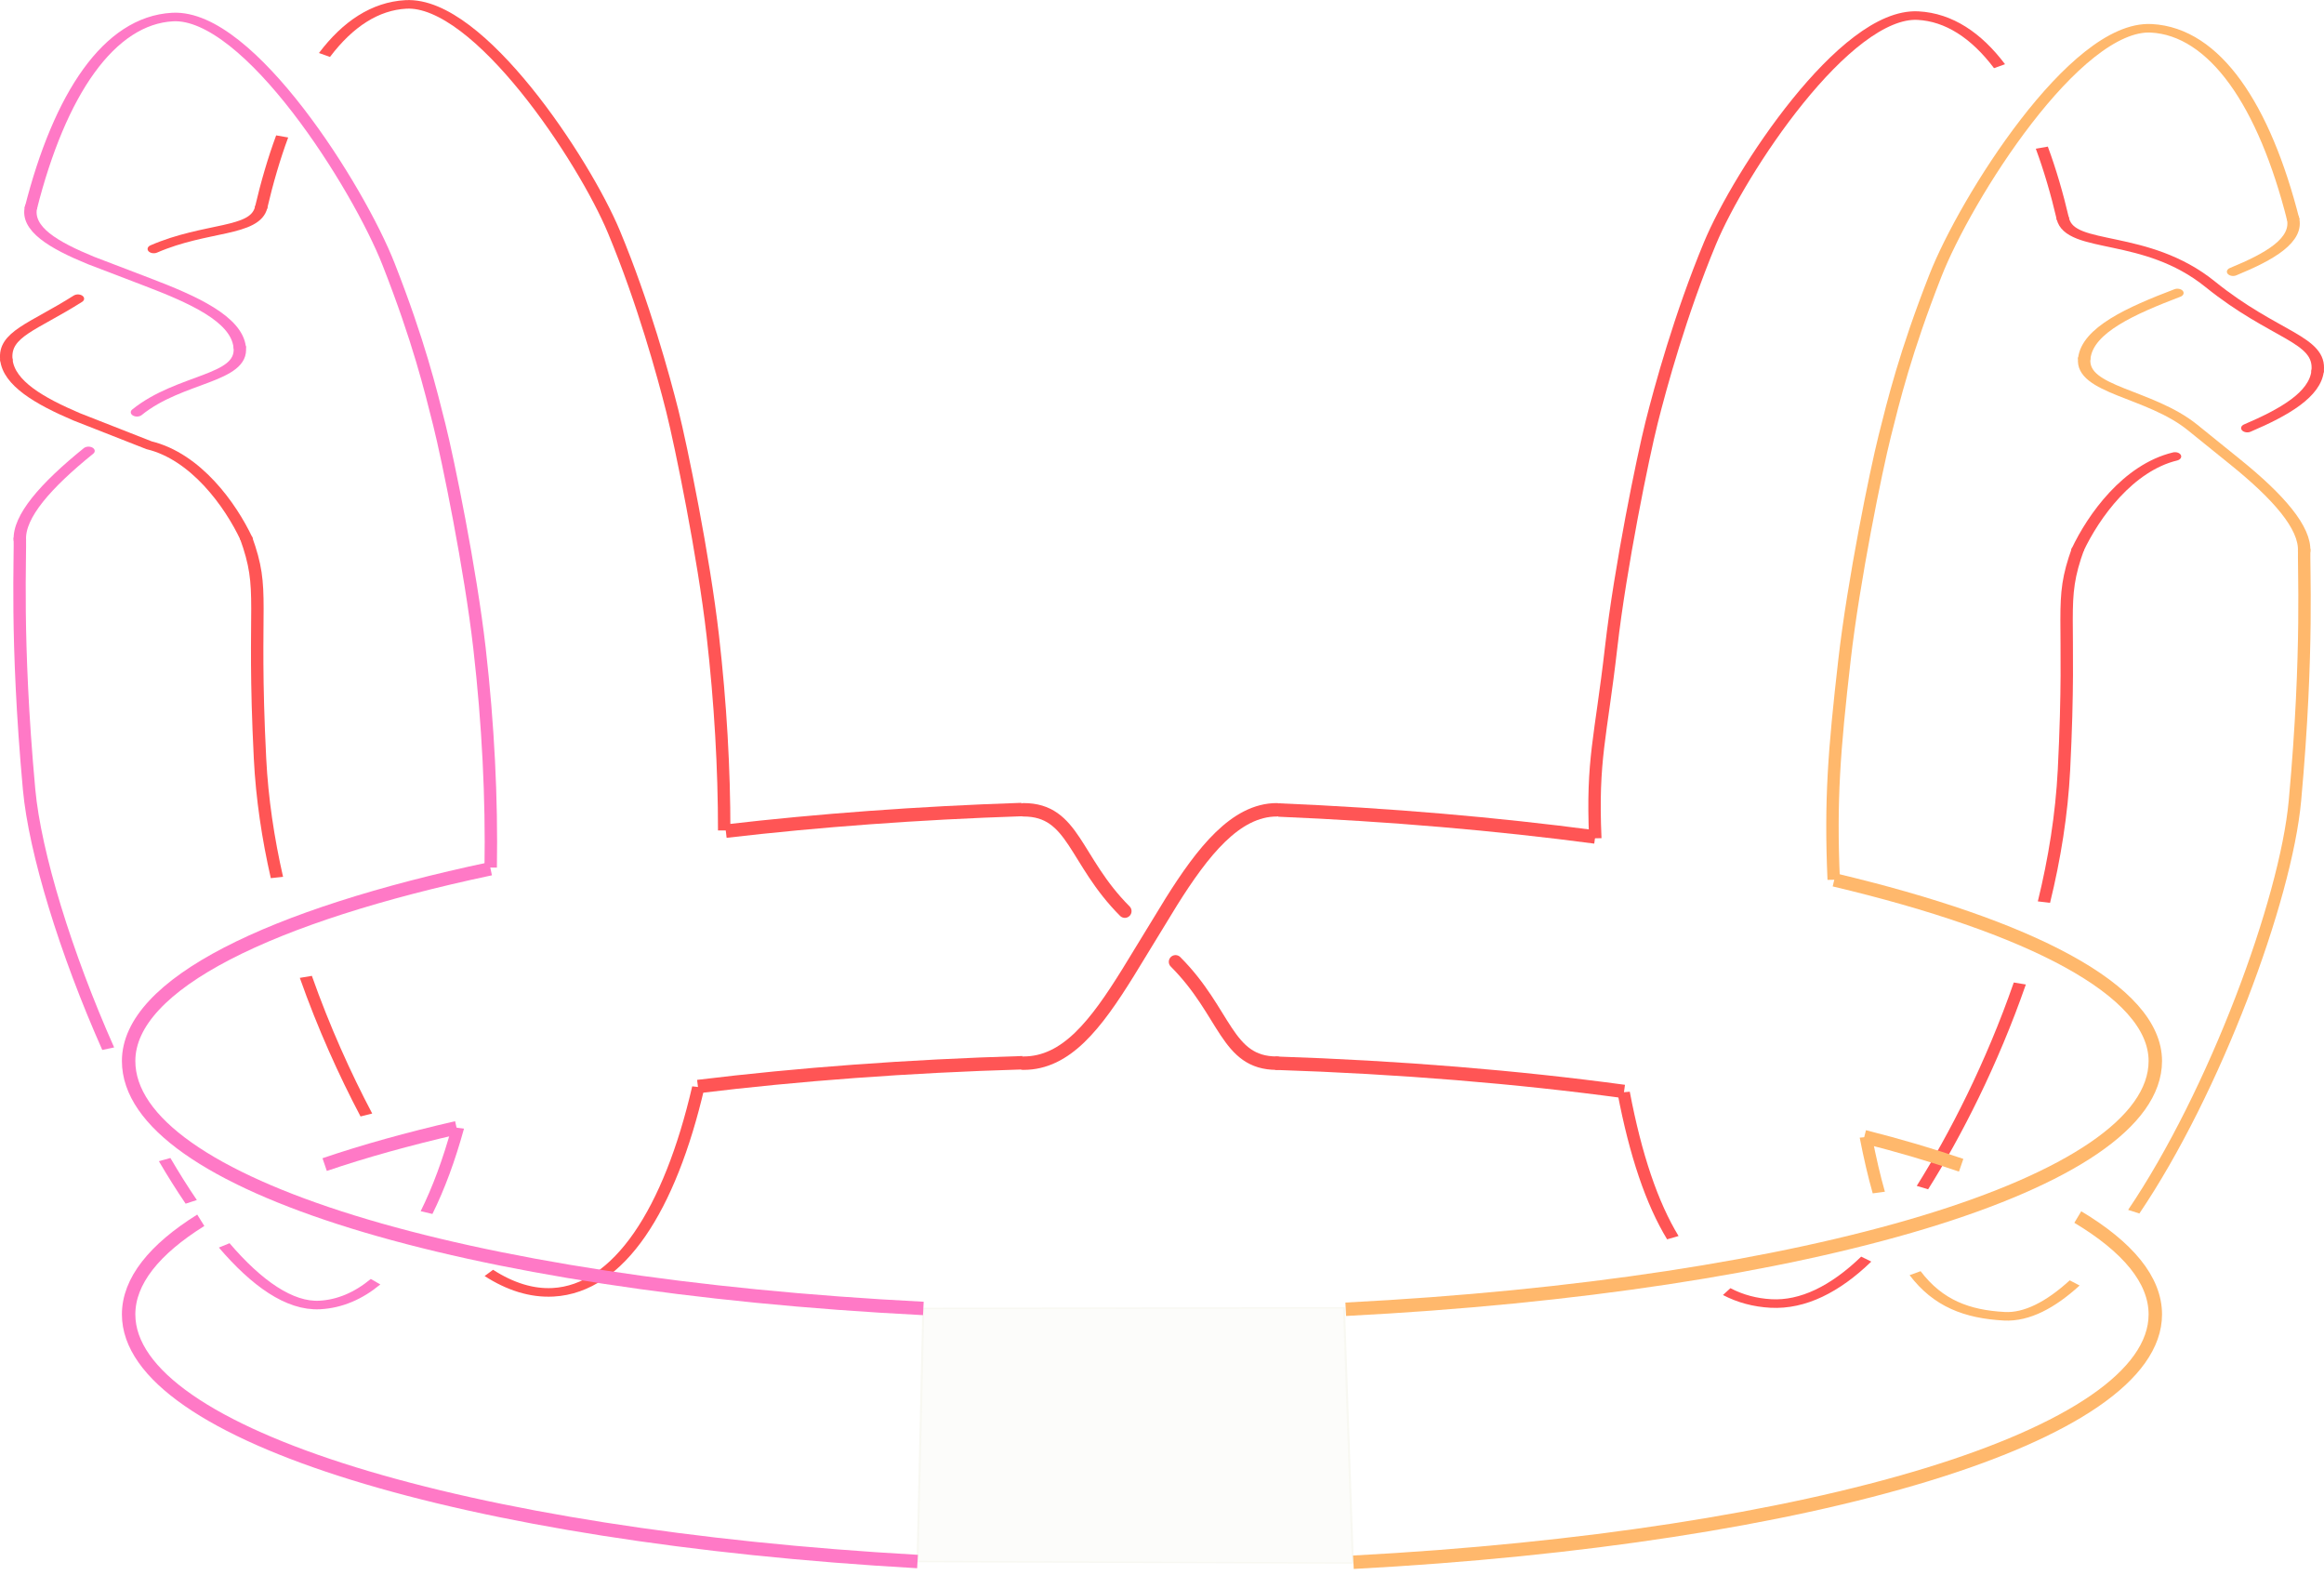
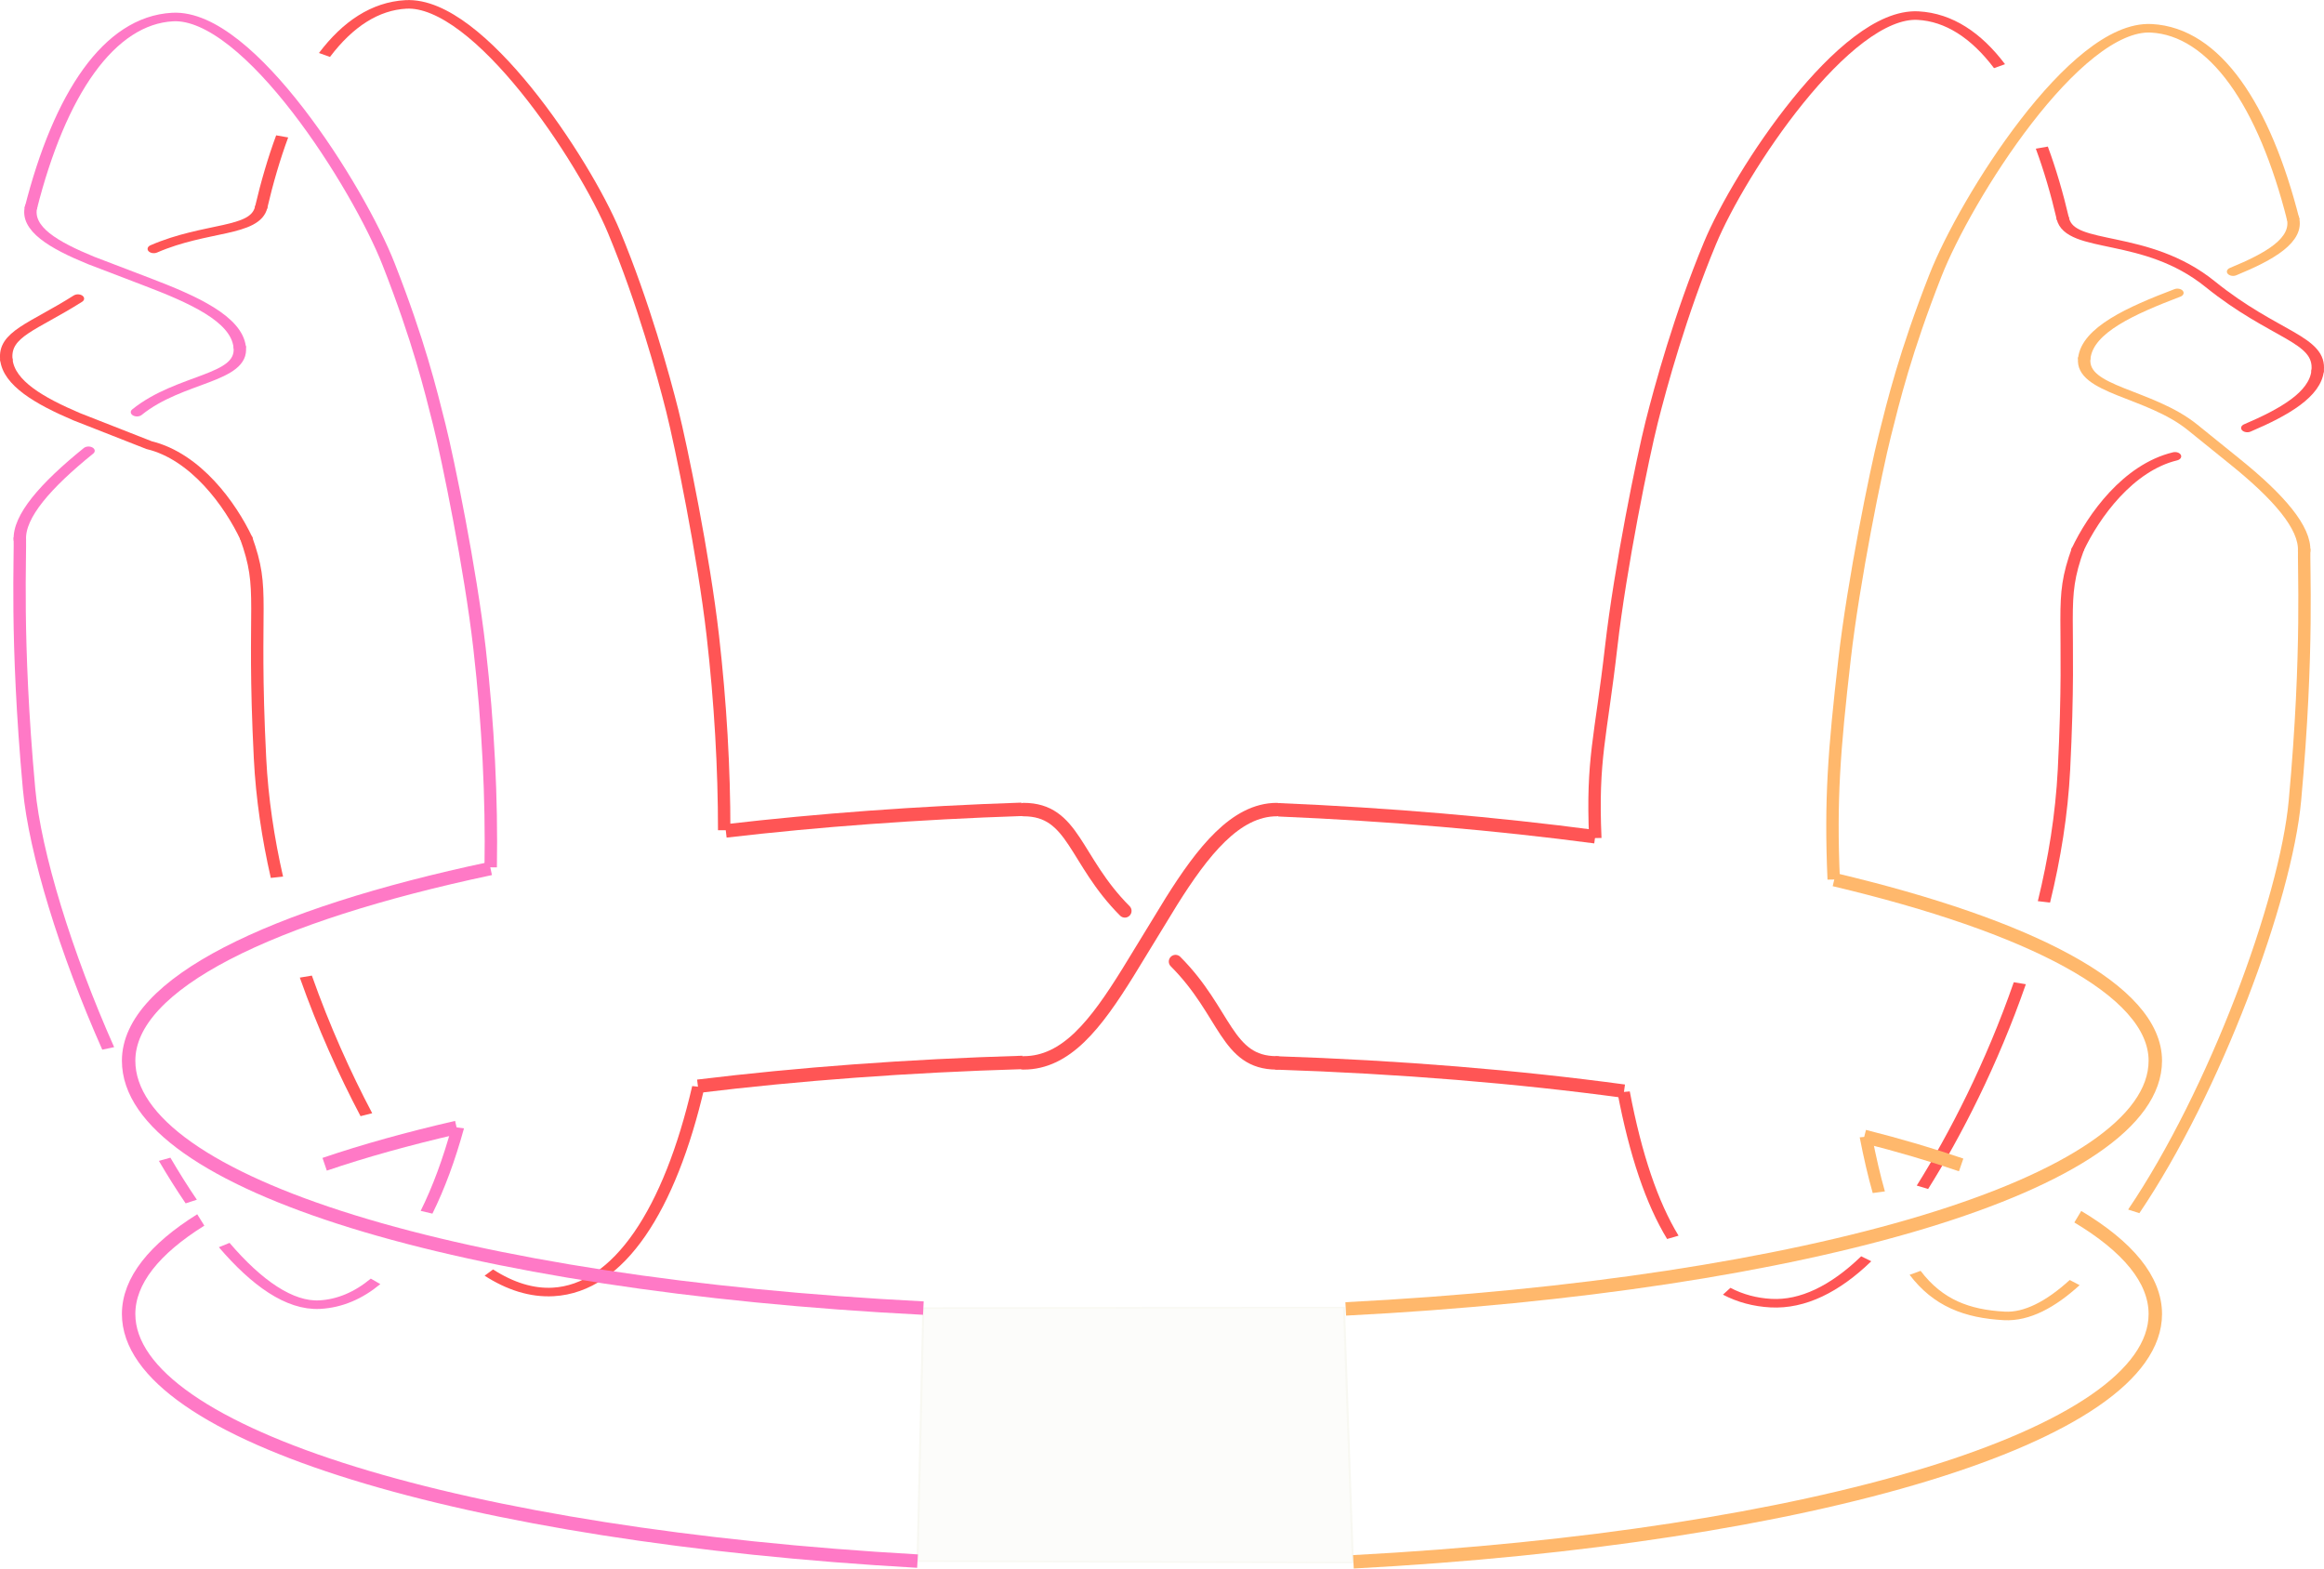
- <svg xmlns="http://www.w3.org/2000/svg" viewBox="0 0 87.366 59.179" version="1.1" id="svg1">
+ <svg xmlns="http://www.w3.org/2000/svg" viewBox="0 0 87.366 58.971" version="1.1" id="svg1">
  <defs id="defs1" />
  <g id="layer1" transform="translate(-89.38988,-31.73855)">
    <g id="g7-3" style="display:inline" transform="matrix(-0.1382999,1.210208,-1.754251,-0.0954092,200.1147,63.05483)">
      <path style="display:inline;fill:none;stroke:#ff5555;stroke-width:0.265;stroke-opacity:1" d="m 14.959,21.946 c 0.986,0.592 1.53,1.241 1.53,1.921 0,0.34 -0.096,0.664 -0.293,0.972 m -1.574,1.278 c -1.022,0.527 -2.478,0.993 -4.406,1.402 m -7.791,1.221 c -2.453,0.268 -3.087,0.127 -5.935,0.127 -2.464,0 -5.913,-0.213 -7.002,-0.315 -1.09,-0.102 -3.375,-0.349 -5.625,-0.807 -2.25,-0.458 -7.373,-2.313 -7.373,-3.878 0,-0.656 0.505,-1.283 1.424,-1.857" id="path9-2" />
      <path style="display:inline;fill:none;stroke:#ff5555;stroke-width:0.265;stroke-opacity:1" d="m -19.642,20.911 c 0.657,-0.224 1.386,-0.433 2.179,-0.626 M -7.333,19.162 c 1.74,0.293 1.894,-0.019 6.862,-0.237 1.377,-0.06 2.763,-0.015 4.112,0.105 m 2.553,0.316 c 2.522,0.398 4.791,1.004 6.463,1.577" id="path4-9-06" />
      <path id="path4-8" style="display:inline;fill:none;stroke:#ffb86c;stroke-width:0.265;stroke-opacity:1" d="m 3.304,23.562 c -2.449,0.267 -3.971,0.305 -6.814,0.305 -2.45,0 -5.881,-0.211 -6.966,-0.312 -1.085,-0.101 -2.612,-0.233 -5.039,-0.689 -2.427,-0.456 -7.995,-2.364 -7.995,-3.999 3e-6,-1.355 2.165,-2.587 5.68,-3.489 m 10.125,-1.033 c 0.449,-0.011 3.071,-0.34 7.798,-0.414 3.084,-0.048 9.127,1.002 12.953,2.433 m 2.298,1.085 c 0.721,0.46 1.147,0.939 1.147,1.417 v 0 c 1e-6,0.8 -0.285,1.442 -1.18,2.005 m -2.428,0.969 c -0.497,0.139 -1.058,0.275 -1.69,0.411" />
      <g id="g22" style="display:inline" transform="matrix(1,0,0,-1,-38.25988,164.0214)">
        <path style="fill:none;fill-opacity:1;stroke:#ffb86c;stroke-width:0.265;stroke-linecap:round;stroke-dasharray:none;stroke-opacity:1" d="m 25.05,144.527 c 1,0 0.95,1.473 1.95,2.473 l 1,1 c 1,1 1.912,1.654 2.643,1.679" id="path20" />
        <path style="fill:none;fill-opacity:1;stroke:#ff5555;stroke-width:0.265;stroke-linecap:round;stroke-dasharray:none;stroke-opacity:1" d="m 30.981,144.849 c -1.084,0.26 -2.626,0.879 -3.055,1.849 m -0.998,1.471 c -0.557,0.761 -1.151,1.359 -1.879,1.359" id="path22" />
      </g>
      <g id="g22-18" style="display:inline" transform="matrix(1,0,0,-1,-43.2101,164.4939)">
        <path style="fill:none;fill-opacity:1;stroke:#ff5555;stroke-width:0.265;stroke-linecap:round;stroke-dasharray:none;stroke-opacity:1" d="M 25.72,144.202 C 26.693,144.441 26,146 27.5,147.5 29,149 29,150 30,150" id="path20-96" />
        <path style="fill:none;fill-opacity:1;stroke:#ffb86c;stroke-width:0.265;stroke-linecap:round;stroke-dasharray:none;stroke-opacity:1" d="m 30,145 c -0.878,0 -1.549,0.877 -2.174,1.824 m -0.751,1.134 c -0.535,0.756 -1.086,1.315 -1.76,1.143" id="path22-3" />
      </g>
    </g>
    <g id="g7-3-5" style="display:inline" transform="matrix(0.1382999,1.210208,1.754251,-0.0954092,66.03097,62.63247)">
      <path style="display:inline;fill:none;stroke:#ff5555;stroke-width:0.265;stroke-opacity:1" d="m 15.784,22.547 c 0.46,0.421 0.706,0.864 0.706,1.321 0,1.41 -2.336,2.684 -6.092,3.593 m -7.876,1.175 c -1.903,0.15 -3.929,0.231 -6.031,0.231 -2.464,0 -5.913,-0.213 -7.002,-0.315 -1.09,-0.102 -3.375,-0.349 -5.625,-0.807 -2.25,-0.458 -7.373,-2.313 -7.373,-3.878 0,-0.656 0.505,-1.283 1.424,-1.857" id="path9-2-6" />
      <path style="display:inline;fill:none;stroke:#ff5555;stroke-width:0.265;stroke-opacity:1" d="m -7.333,19.162 c 1.74,0.293 1.894,-0.019 6.862,-0.237 1.235,-0.054 2.477,-0.023 3.694,0.071 m 3.116,0.374 c 1.588,0.257 3.072,0.594 4.365,0.953" id="path1" />
      <path style="display:inline;fill:none;stroke:#ff5555;stroke-width:0.265;stroke-opacity:1" d="m -19.642,20.911 c 0.657,-0.224 1.386,-0.433 2.179,-0.626" id="path4-9-06-2" />
      <path id="path4-8-9" style="display:inline;fill:none;stroke:#ff79c6;stroke-width:0.265;stroke-opacity:1" d="m 3.275,23.573 c -2.119,0.191 -4.404,0.295 -6.786,0.295 -2.45,0 -5.881,-0.211 -6.966,-0.312 -1.085,-0.101 -2.612,-0.233 -5.039,-0.689 -2.427,-0.456 -7.995,-2.364 -7.995,-3.999 3e-6,-1.355 2.165,-2.587 5.68,-3.489 m 10.125,-1.033 c 0.449,-0.011 3.071,-0.34 7.798,-0.414 1.959,-0.03 5.112,0.382 8.132,1.054 m 3.518,0.932 c 0.473,0.149 0.925,0.304 1.349,0.464 m 1.399,0.596 c 1.228,0.6 2,1.245 2,1.89 v 0 c 0,0.43 -0.217,0.847 -0.625,1.245 m -2.048,1.254 c -0.728,0.315 -1.588,0.608 -2.563,0.874" />
      <g id="g22-7" style="display:inline" transform="matrix(1,0,0,-1,-38.25988,164.0214)">
        <path style="fill:none;fill-opacity:1;stroke:#ff79c6;stroke-width:0.265;stroke-linecap:round;stroke-dasharray:none;stroke-opacity:1" d="m 25.05,144.527 c 1,0 0.838,1.347 1.838,2.347 m 1.112,1.126 c 1,1 1.912,1.654 2.643,1.679" id="path20-0" />
        <path style="fill:none;fill-opacity:1;stroke:#ff5555;stroke-width:0.265;stroke-linecap:round;stroke-dasharray:none;stroke-opacity:1" d="m 30.981,144.849 c -1.084,0.26 -2.626,0.879 -3.055,1.849 l -0.998,1.471 c -0.557,0.761 -1.151,1.359 -1.879,1.359" id="path22-9" />
      </g>
      <g id="g22-18-3" style="display:inline" transform="matrix(1,0,0,-1,-43.2101,164.4939)">
        <path style="fill:none;fill-opacity:1;stroke:#ff5555;stroke-width:0.265;stroke-linecap:round;stroke-dasharray:none;stroke-opacity:1" d="m 25.72,144.202 c 0.776,0.191 0.493,1.22 1.106,2.389 m 1.408,1.737 C 29.039,149.357 29.198,150 30,150" id="path20-96-6" />
        <path style="fill:none;fill-opacity:1;stroke:#ff79c6;stroke-width:0.265;stroke-linecap:round;stroke-dasharray:none;stroke-opacity:1" d="m 30,145 c -0.878,0 -1.549,0.877 -2.174,1.824 l -0.751,1.134 c -0.535,0.756 -1.086,1.315 -1.76,1.143" id="path22-3-0" />
      </g>
      <path style="display:inline;fill:#f8f8f2;fill-opacity:0.333;stroke:#f8f8f2;stroke-width:0.044;stroke-dasharray:none;stroke-opacity:1" d="M 18.3,40.674 26.189,40.242 25.412,30.975 17.61,31.714 Z" id="path7" />
    </g>
    <g id="g7-7" style="display:none" transform="translate(-31.93558,25.00171)">
      <path style="display:inline;fill:#50fa7b;fill-opacity:0.332;stroke:none;stroke-width:0.265;stroke-dasharray:none;stroke-opacity:1" d="m 25,105 v 5 c 1,6.664 39.39,6.671 40,0 v -5 c -0.659,6.273 -38,7 -40,0 z" id="path8-4" />
      <path style="display:inline;fill:#50fa7b;fill-opacity:0.332;stroke:none;stroke-width:0.265;stroke-dasharray:none;stroke-opacity:1" d="m 25,105 v 5 c 1.684,-6.934 38.497,-6.526 40,0 v -5 c -0.716,-6.316 -38,-7 -40,0 z" id="path10-4" />
      <path style="display:inline;fill:none;stroke:#f8f8f2;stroke-width:0.265" d="M 63.47,108.079 C 64.456,108.67 65,109.319 65,110 c -10e-7,2.761 -8.954,5 -20,5 -11.046,0 -20,-2.239 -20,-5 0,-0.656 0.505,-1.283 1.424,-1.857" id="path9-3" />
      <path style="display:inline;fill:none;stroke:#f8f8f2;stroke-width:0.265" d="M 28.869,107.044 C 32.509,105.804 38.379,105 45,105 c 6.643,0 12.53,0.81 16.167,2.056" id="path4-9-0" />
      <path id="path4-7" style="display:inline;fill:none;stroke:#f8f8f2;stroke-width:0.265" d="m 65,105 a 20,5 0 0 1 -20,5 20,5 0 0 1 -20,-5 20,5 0 0 1 20,-5 20,5 0 0 1 20,5 z" />
      <path style="display:inline;fill:none;fill-opacity:1;stroke:#f8f8f2;stroke-width:0.265;stroke-dasharray:none;stroke-opacity:1" d="m 25,105 v 5" id="path6-8" />
      <path style="display:inline;fill:none;fill-opacity:1;stroke:#f8f8f2;stroke-width:0.265;stroke-dasharray:none;stroke-opacity:1" d="m 65,105 -2e-6,5" id="path7-6" />
    </g>
    <g id="g22-5" style="display:none">
      <path style="fill:none;fill-opacity:1;stroke:#f8f8f2;stroke-width:0.265;stroke-linecap:round;stroke-dasharray:none;stroke-opacity:1" d="m 25,145 c 1,0 1,1 2,2" id="path20-9" />
      <path style="fill:none;fill-opacity:1;stroke:#f8f8f2;stroke-width:0.265;stroke-linecap:round;stroke-dasharray:none;stroke-opacity:1" d="M 28,148 C 29,149 29,150 30,150" id="path21-7" />
      <path style="fill:none;fill-opacity:1;stroke:#f8f8f2;stroke-width:0.265;stroke-linecap:round;stroke-dasharray:none;stroke-opacity:1" d="m 30,145 c -2,1e-5 -3,5 -5,5" id="path22-53" />
    </g>
    <g id="g7-7-5" style="display:inline" transform="matrix(1.904729,0,0,1.904729,46.60706,-128.3784)">
      <path style="display:inline;fill:none;stroke:#ff79c6;stroke-width:0.265" d="M 40.57,114.877 C 31.656,114.373 25,112.381 25,110 c 0,-0.656 0.505,-1.283 1.424,-1.857" id="path8" />
      <path style="display:inline;fill:none;stroke:#ffb86c;stroke-width:0.265" d="M 63.47,108.079 C 64.456,108.67 65,109.319 65,110 c -10e-7,2.404 -6.785,4.411 -15.827,4.891" id="path9-3-6" />
      <path style="display:inline;fill:none;stroke:#ffb86c;stroke-width:0.265" d="m 59.257,106.494 c 0.69,0.175 1.329,0.363 1.911,0.563" id="path4" />
      <path style="display:inline;fill:none;stroke:#ff5555;stroke-width:0.265" d="m 47.632,105.043 c 2.464,0.081 4.786,0.274 6.883,0.558" id="path3" />
      <path style="display:inline;fill:none;stroke:#ff5555;stroke-width:0.265" d="m 36.236,105.504 c 1.975,-0.241 4.133,-0.403 6.408,-0.47" id="path2" />
      <path style="display:inline;fill:none;stroke:#ff79c6;stroke-width:0.265" d="m 28.869,107.044 c 0.772,-0.263 1.645,-0.506 2.604,-0.727" id="path4-9-0-2" />
      <path style="display:inline;fill:none;stroke:#ff5555;stroke-width:0.265" d="m 36.787,100.464 c 1.824,-0.212 3.788,-0.358 5.837,-0.426" id="path6" />
      <path style="display:inline;fill:none;stroke:#ff79c6;stroke-width:0.265" d="M 40.685,109.883 C 31.56,109.419 25,107.418 25,105 c 3e-6,-1.515 2.801,-2.875 7.143,-3.794" id="path9" />
      <path style="display:inline;fill:none;stroke:#ffb86c;stroke-width:0.265" d="m 58.663,101.426 c 3.855,0.913 6.337,2.18 6.337,3.574 5e-6,2.417 -6.86,4.433 -15.978,4.899" id="path5" />
      <path style="display:inline;fill:none;stroke:#ff5555;stroke-width:0.265" d="m 47.695,100.047 c 2.196,0.092 4.305,0.275 6.249,0.532" id="path4-7-9" />
      <g id="g22-5-7" style="display:inline" transform="translate(17.66202,-44.95719)">
        <path style="fill:none;fill-opacity:1;stroke:#ff5555;stroke-width:0.265;stroke-linecap:round;stroke-dasharray:none;stroke-opacity:1" d="m 25,145 c 1,0 1,1 2,2 m 1,1 C 29,149 29,150 30,150" id="path20-9-0" />
        <path style="fill:none;fill-opacity:1;stroke:#ff5555;stroke-width:0.265;stroke-linecap:round;stroke-dasharray:none;stroke-opacity:1" d="m 30,145 c -0.815,1e-5 -1.463,0.829 -2.081,1.813 l -0.855,1.399 C 26.425,149.241 25.844,150 25,150" id="path22-53-3" />
      </g>
    </g>
  </g>
</svg>
